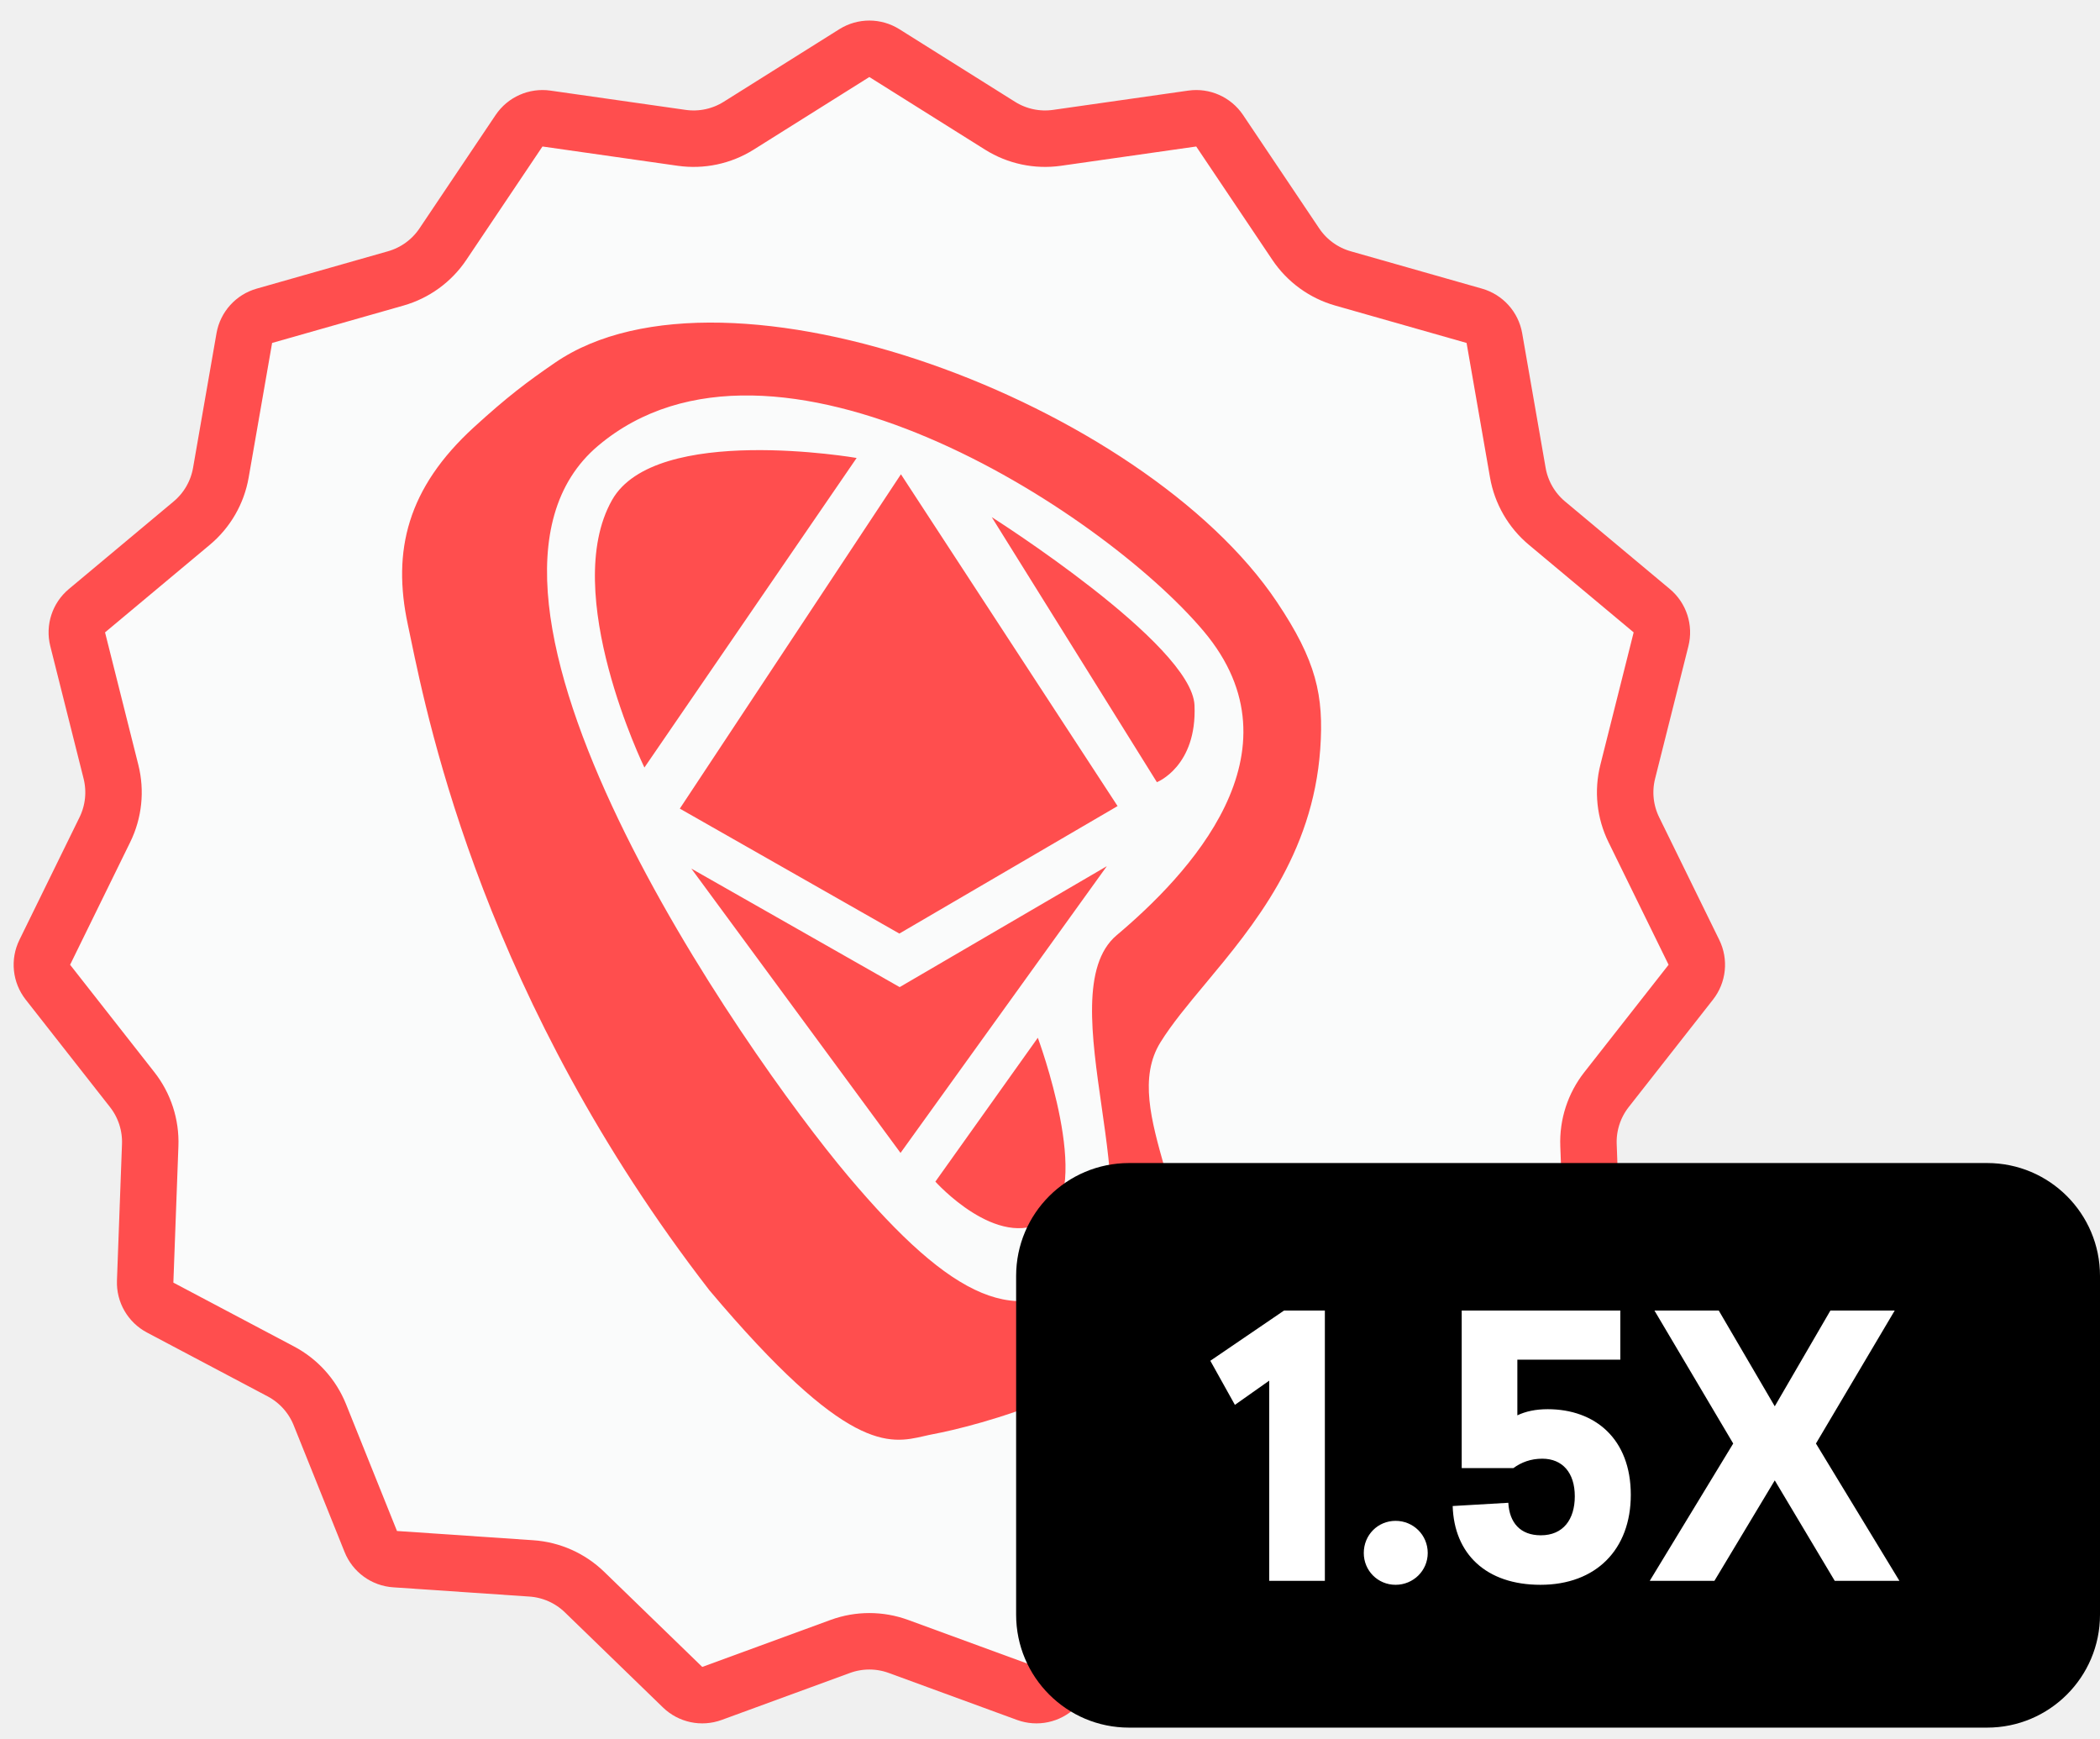
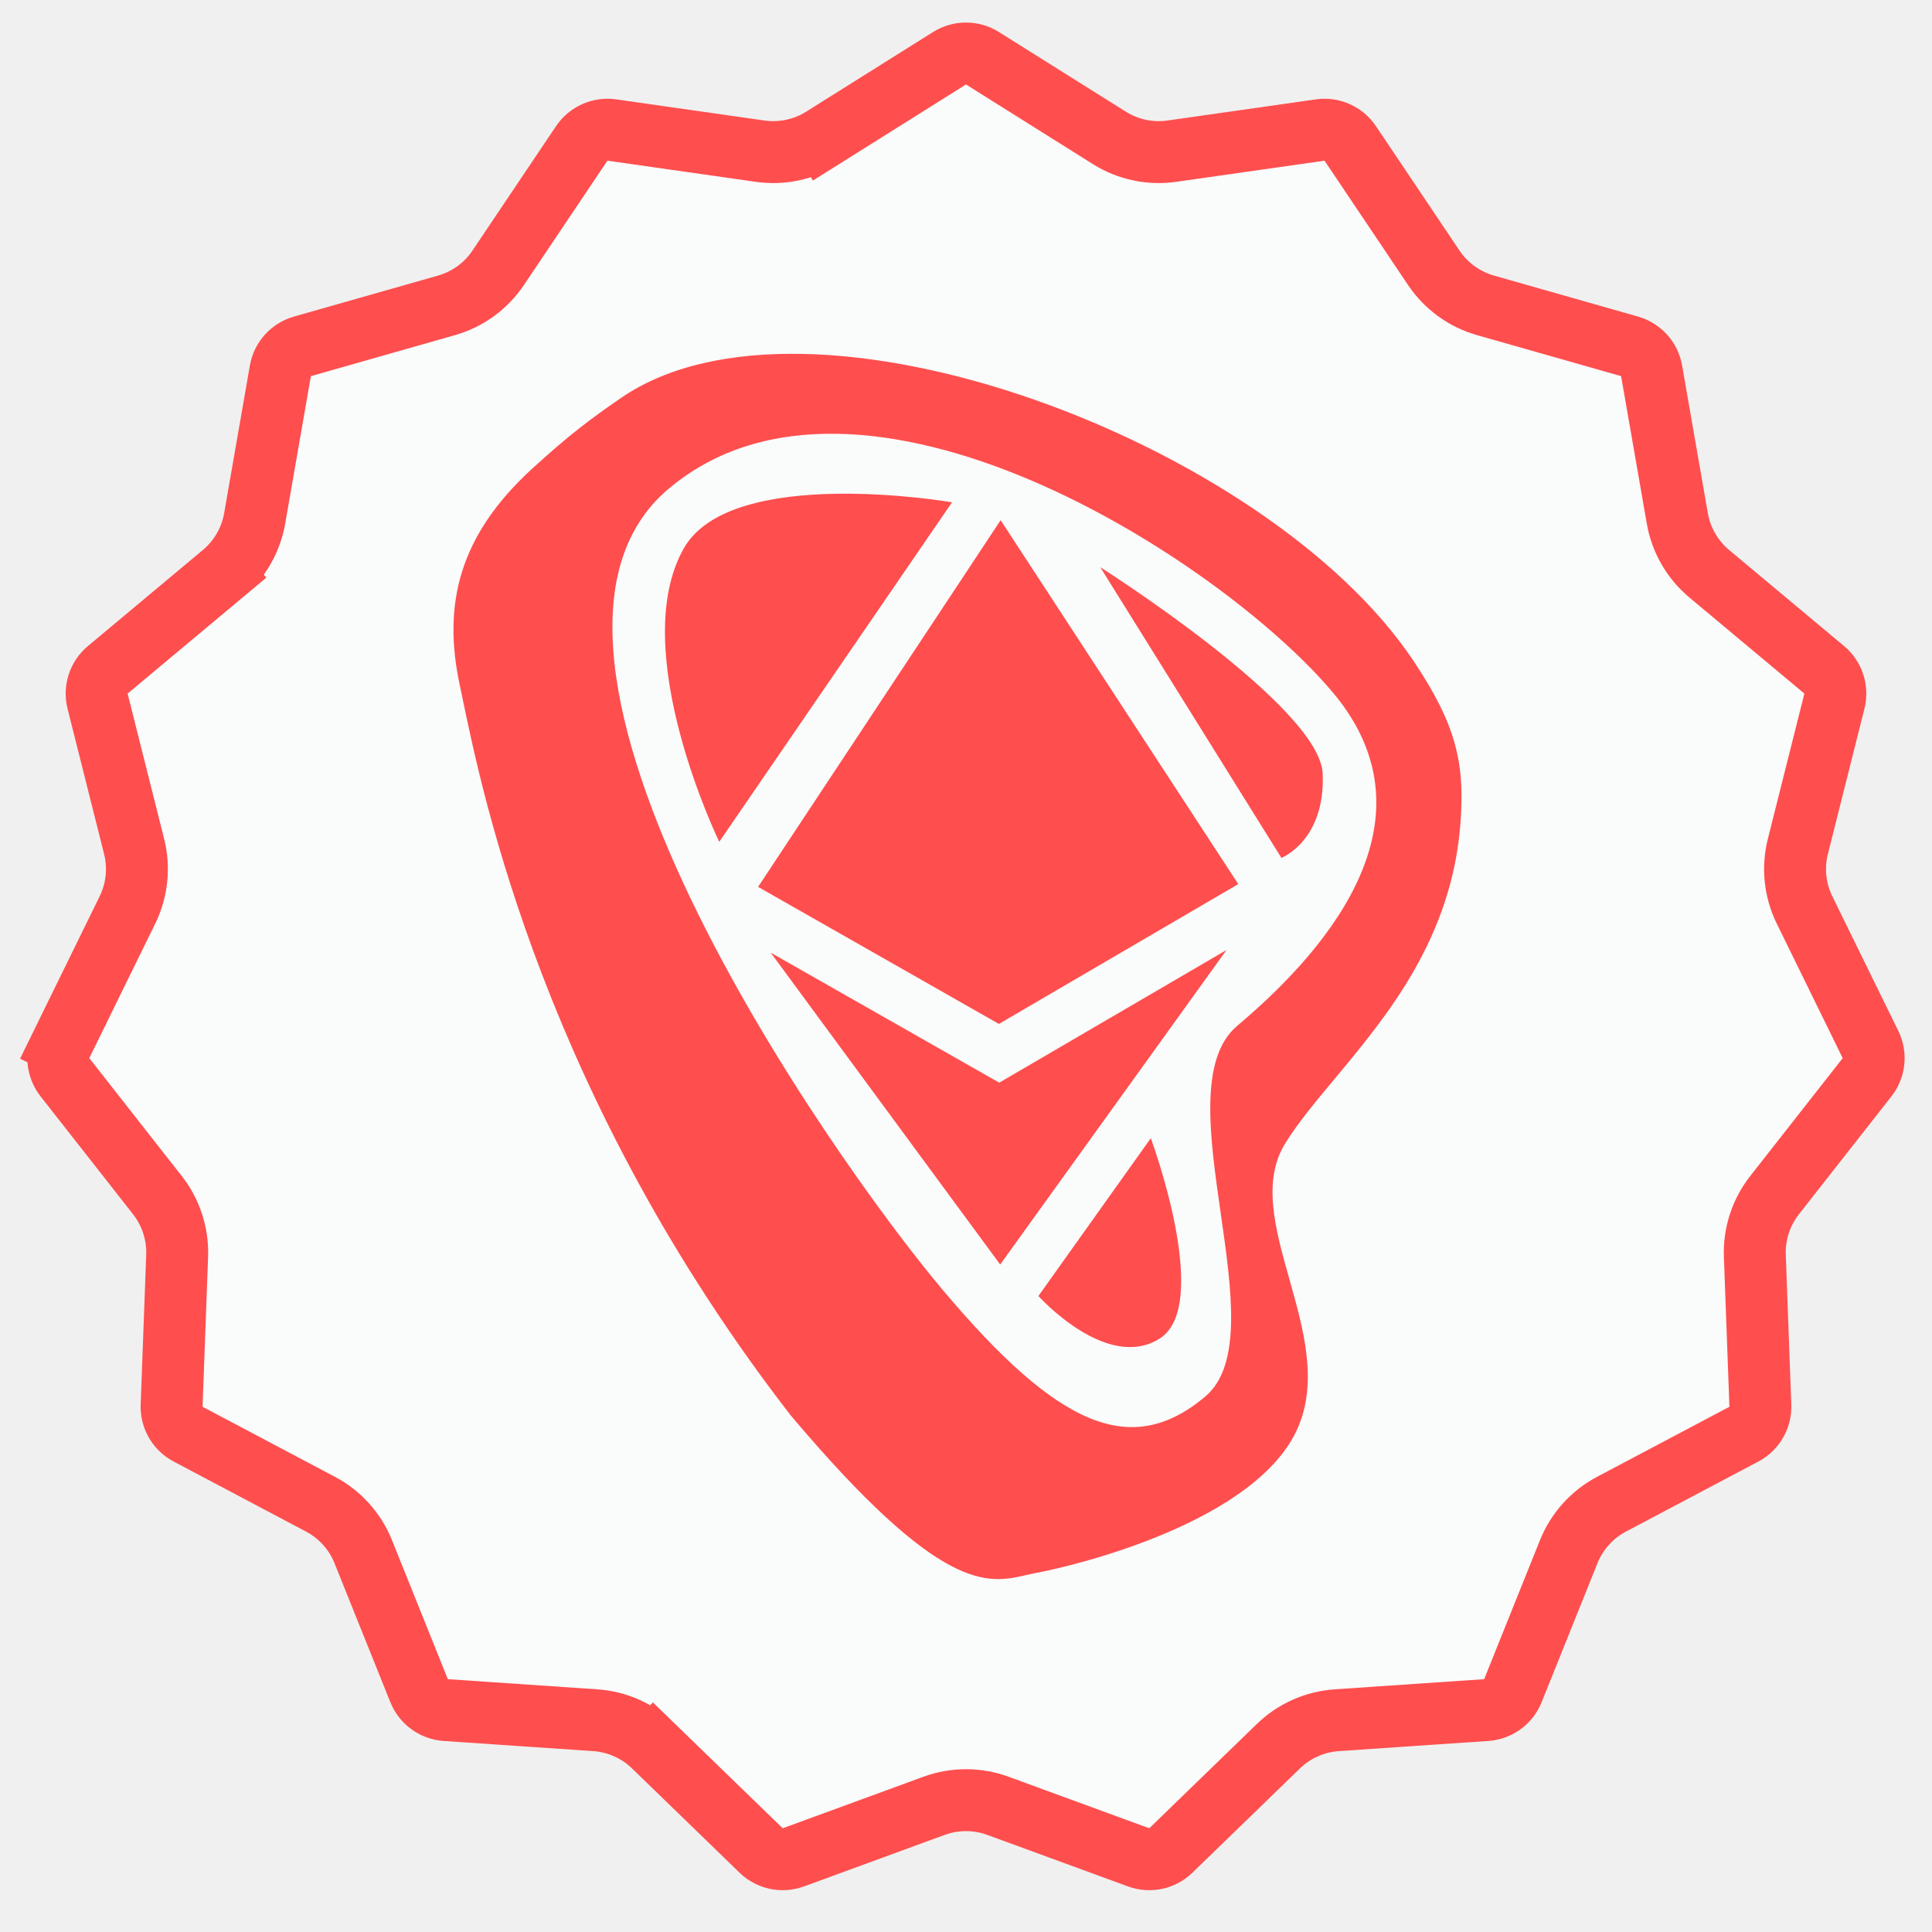
- <svg xmlns="http://www.w3.org/2000/svg" width="186" height="154" viewBox="0 0 186 154" fill="none">
-   <path d="M78.328 4.703L88.575 11.134C90.077 12.077 91.865 12.457 93.621 12.207L105.598 10.499C106.548 10.364 107.491 10.784 108.026 11.58L114.771 21.624C115.76 23.096 117.239 24.17 118.945 24.656L130.581 27.967C131.503 28.23 132.195 28.997 132.359 29.942L134.436 41.861C134.741 43.608 135.654 45.191 137.015 46.328L146.299 54.086C147.035 54.701 147.354 55.684 147.12 56.614L144.17 68.347C143.737 70.067 143.928 71.885 144.709 73.477L150.034 84.34C150.457 85.202 150.349 86.229 149.756 86.984L142.289 96.502C141.194 97.898 140.629 99.636 140.695 101.408L141.141 113.498C141.177 114.457 140.66 115.351 139.812 115.8L129.119 121.458C127.551 122.288 126.328 123.646 125.667 125.292L121.158 136.518C120.8 137.408 119.965 138.015 119.007 138.08L106.937 138.9C105.167 139.02 103.498 139.764 102.224 140.998L93.539 149.42C92.85 150.088 91.84 150.302 90.939 149.972L79.579 145.812C77.913 145.202 76.085 145.202 74.42 145.812L63.06 149.972C62.159 150.302 61.149 150.088 60.46 149.42L51.774 140.998C50.501 139.764 48.831 139.02 47.062 138.9L34.991 138.08C34.034 138.015 33.199 137.408 32.841 136.518L28.331 125.292C27.67 123.646 26.447 122.288 24.88 121.458L14.186 115.8C13.338 115.351 12.822 114.457 12.857 113.498L13.304 101.408C13.369 99.636 12.805 97.898 11.71 96.502L4.242 86.984C3.65 86.229 3.542 85.202 3.964 84.34L9.29 73.477C10.07 71.885 10.261 70.067 9.829 68.347L6.879 56.614C6.645 55.684 6.964 54.701 7.7 54.086L16.983 46.328C18.344 45.191 19.258 43.608 19.562 41.861L21.639 29.942C21.804 28.997 22.495 28.23 23.418 27.967L35.054 24.656C36.76 24.17 38.239 23.096 39.227 21.624L45.972 11.58C46.507 10.784 47.451 10.364 48.401 10.499L60.378 12.207C62.133 12.457 63.921 12.077 65.424 11.134L75.67 4.703C76.483 4.193 77.516 4.193 78.328 4.703Z" fill="#FAFBFB" stroke="#FF4E4E" stroke-width="5" />
-   <path fill-rule="evenodd" clip-rule="evenodd" d="M103.783 115.312C105.439 111.552 104.253 107.342 103.117 103.308C101.975 99.252 100.883 95.376 102.779 92.315C103.793 90.679 105.214 88.973 106.77 87.107C111.02 82.007 116.272 75.706 116.936 66.338C117.271 61.589 116.586 58.52 113.099 53.313C101.34 35.737 64.308 21.733 49.16 32.121C46.681 33.82 44.918 35.15 41.996 37.819C36.071 43.225 34.729 48.789 36.119 55.298C36.19 55.627 36.268 56.004 36.356 56.428C38.007 64.389 43.049 88.708 62.834 114.27C75.031 128.745 78.756 127.891 81.866 127.178L81.866 127.178L81.866 127.178L81.867 127.178C82.138 127.116 82.405 127.054 82.673 127.005C86.004 126.384 100.46 122.855 103.784 115.317L103.783 115.312ZM96.336 112.751C90.31 117.833 84.399 115.173 75.119 104.154C65.839 93.135 37.52 52.509 52.98 39.473C68.446 26.436 97.54 45.139 106.605 55.893C115.668 66.651 105.116 77.591 98.903 82.827C95.774 85.465 96.675 91.749 97.57 97.985C98.451 104.127 99.325 110.224 96.335 112.746L96.336 112.751ZM61.233 76.924L79.685 87.42L98.034 76.71L79.761 102.104L61.233 76.924ZM60.212 71.612L79.797 42.003L98.985 71.387L79.657 82.678L60.212 71.612ZM92.638 108.084C96.926 105.38 91.923 91.91 91.923 91.91L91.922 91.905L82.847 104.646C82.847 104.646 88.35 110.788 92.638 108.084ZM75.873 40.558C75.873 40.558 58.06 37.48 54.21 44.283C49.561 52.502 57.076 67.974 57.076 67.974L75.873 40.558ZM105.799 62.457C105.565 57.031 87.84 45.797 87.84 45.797L102.468 69.271C102.468 69.271 106.033 67.884 105.799 62.457Z" fill="#FF4E4E" />
-   <rect x="90" y="103" width="96" height="50" rx="10" fill="black" />
-   <path d="M117.345 116.064V140H112.417V122.272L109.377 124.416L107.201 120.512L113.729 116.064H117.345ZM123.608 134.688C125.176 134.688 126.456 135.936 126.456 137.536C126.456 139.104 125.176 140.352 123.608 140.352C122.04 140.352 120.792 139.104 120.792 137.536C120.792 135.936 122.04 134.688 123.608 134.688ZM137.082 124.8C141.274 124.8 144.442 127.424 144.442 132.384C144.442 137.216 141.37 140.352 136.442 140.352C131.61 140.352 128.794 137.6 128.666 133.376L133.594 133.088C133.69 134.848 134.65 135.968 136.474 135.968C138.458 135.968 139.482 134.56 139.482 132.512C139.482 130.432 138.394 129.184 136.602 129.184C135.578 129.184 134.746 129.504 134.042 130.016H129.466V116.064H143.514V120.416H134.394V125.344C135.13 124.992 136.026 124.8 137.082 124.8ZM167.817 116.064L160.841 127.84L168.233 140H162.505L157.193 131.104L151.849 140H146.121L153.513 127.84L146.537 116.064H152.233L157.193 124.544L162.121 116.064H167.817Z" fill="white" />
+ <svg xmlns="http://www.w3.org/2000/svg" width="156" height="156" viewBox="0 0 156 156" fill="none">
+   <path d="M52.774 140.998L51.034 142.793L52.774 140.998C51.501 139.764 49.831 139.02 48.062 138.9L35.991 138.08C35.034 138.015 34.199 137.408 33.841 136.518L29.331 125.292C28.67 123.646 27.447 122.288 25.88 121.458L15.186 115.8C14.338 115.351 13.822 114.457 13.857 113.498L14.304 101.408C14.369 99.636 13.805 97.898 12.71 96.502L5.242 86.984C4.65 86.229 4.542 85.202 4.964 84.34L2.72 83.24L4.964 84.34L10.29 73.477C11.07 71.885 11.261 70.067 10.829 68.347L7.879 56.614C7.645 55.684 7.964 54.701 8.7 54.086L17.983 46.328L16.38 44.41L17.983 46.328C19.344 45.191 20.258 43.608 20.563 41.861L22.639 29.942C22.804 28.997 23.495 28.23 24.418 27.967L36.054 24.656C37.76 24.17 39.239 23.096 40.227 21.624L46.972 11.58C47.507 10.784 48.451 10.364 49.401 10.499L61.378 12.207C63.133 12.457 64.921 12.077 66.424 11.134L65.094 9.017L66.424 11.134L76.67 4.703C77.483 4.193 78.516 4.193 79.328 4.703L89.575 11.134C91.077 12.077 92.865 12.457 94.621 12.207L106.598 10.499C107.548 10.364 108.491 10.784 109.026 11.58L115.771 21.624C116.76 23.096 118.239 24.17 119.945 24.656L131.581 27.967C132.503 28.23 133.195 28.997 133.359 29.942L135.436 41.861C135.741 43.608 136.654 45.191 138.015 46.328L147.299 54.086C148.035 54.701 148.354 55.684 148.12 56.614L145.17 68.347C144.737 70.067 144.928 71.885 145.709 73.477L151.034 84.34C151.456 85.202 151.349 86.229 150.756 86.984L143.289 96.502C142.194 97.897 141.629 99.636 141.695 101.408L142.141 113.498C142.177 114.457 141.66 115.351 140.812 115.8L130.119 121.458C128.551 122.288 127.328 123.646 126.667 125.292L122.158 136.518C121.8 137.408 120.964 138.015 120.007 138.08L107.937 138.9C106.167 139.02 104.498 139.764 103.224 140.998L94.539 149.42C93.85 150.088 92.84 150.302 91.939 149.972L80.579 145.812C78.913 145.202 77.085 145.202 75.42 145.812L64.06 149.972C63.159 150.302 62.149 150.088 61.46 149.42L52.774 140.998Z" fill="#FAFBFB" stroke="#FF4E4E" stroke-width="5" />
+   <path fill-rule="evenodd" clip-rule="evenodd" d="M104.783 115.312C106.439 111.552 105.253 107.342 104.117 103.308C102.975 99.252 101.883 95.376 103.779 92.315C104.793 90.679 106.214 88.973 107.77 87.107C112.02 82.007 117.272 75.706 117.936 66.338C118.271 61.589 117.586 58.52 114.099 53.313C102.34 35.737 65.308 21.733 50.16 32.121C47.681 33.82 45.918 35.15 42.996 37.819C37.071 43.225 35.729 48.789 37.119 55.298C37.19 55.627 37.268 56.004 37.356 56.428C39.007 64.389 44.049 88.708 63.834 114.27C76.031 128.745 79.756 127.891 82.866 127.178L82.866 127.178L82.866 127.178L82.867 127.178C83.138 127.116 83.405 127.054 83.673 127.005C87.004 126.384 101.46 122.855 104.784 115.317L104.783 115.312ZM97.336 112.751C91.31 117.833 85.399 115.173 76.119 104.154C66.839 93.135 38.52 52.509 53.98 39.473C69.446 26.436 98.54 45.139 107.605 55.893C116.668 66.651 106.116 77.591 99.903 82.827C96.774 85.465 97.675 91.749 98.57 97.985C99.451 104.127 100.325 110.224 97.335 112.746L97.336 112.751ZM62.233 76.924L80.685 87.42L99.034 76.71L80.761 102.104L62.233 76.924ZM61.212 71.612L80.797 42.003L99.985 71.387L80.657 82.678L61.212 71.612ZM93.638 108.084C97.926 105.38 92.923 91.91 92.923 91.91L92.922 91.905L83.847 104.646C83.847 104.646 89.35 110.788 93.638 108.084ZM76.873 40.558C76.873 40.558 59.06 37.48 55.21 44.283C50.561 52.502 58.076 67.974 58.076 67.974L76.873 40.558ZM106.799 62.457C106.565 57.031 88.84 45.797 88.84 45.797L103.468 69.271C103.468 69.271 107.033 67.884 106.799 62.457Z" fill="#FF4E4E" />
</svg>
